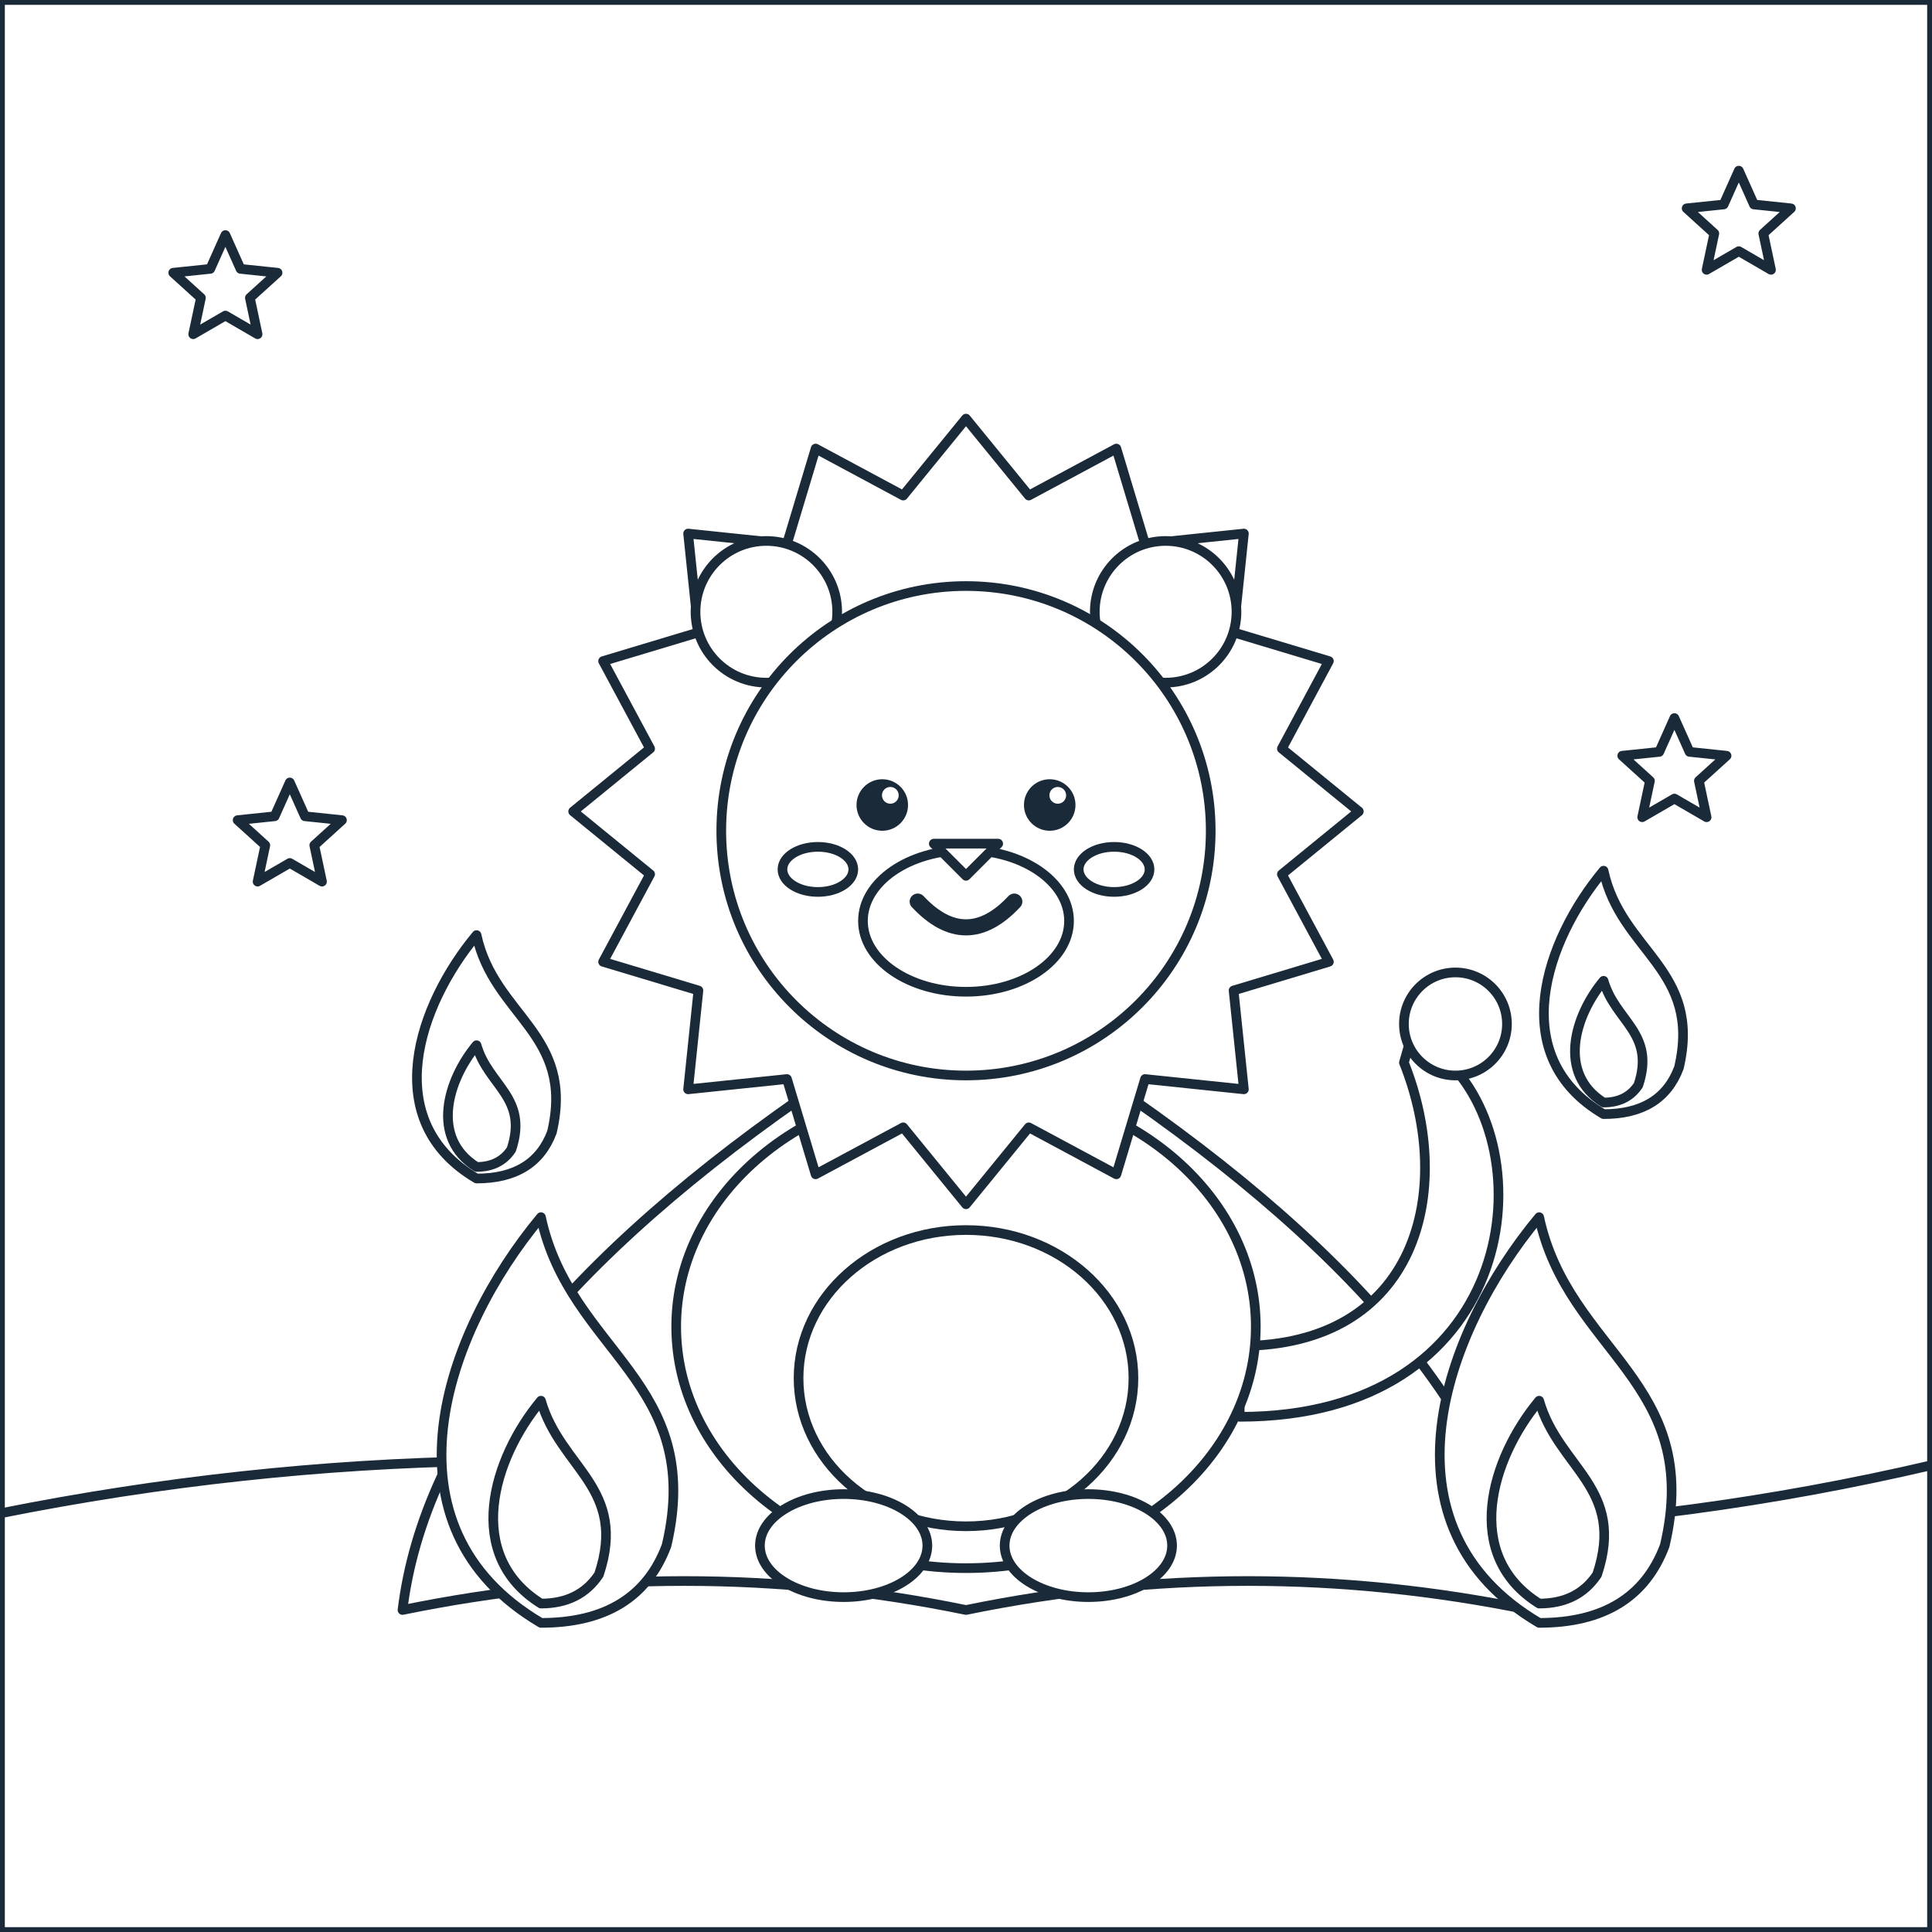
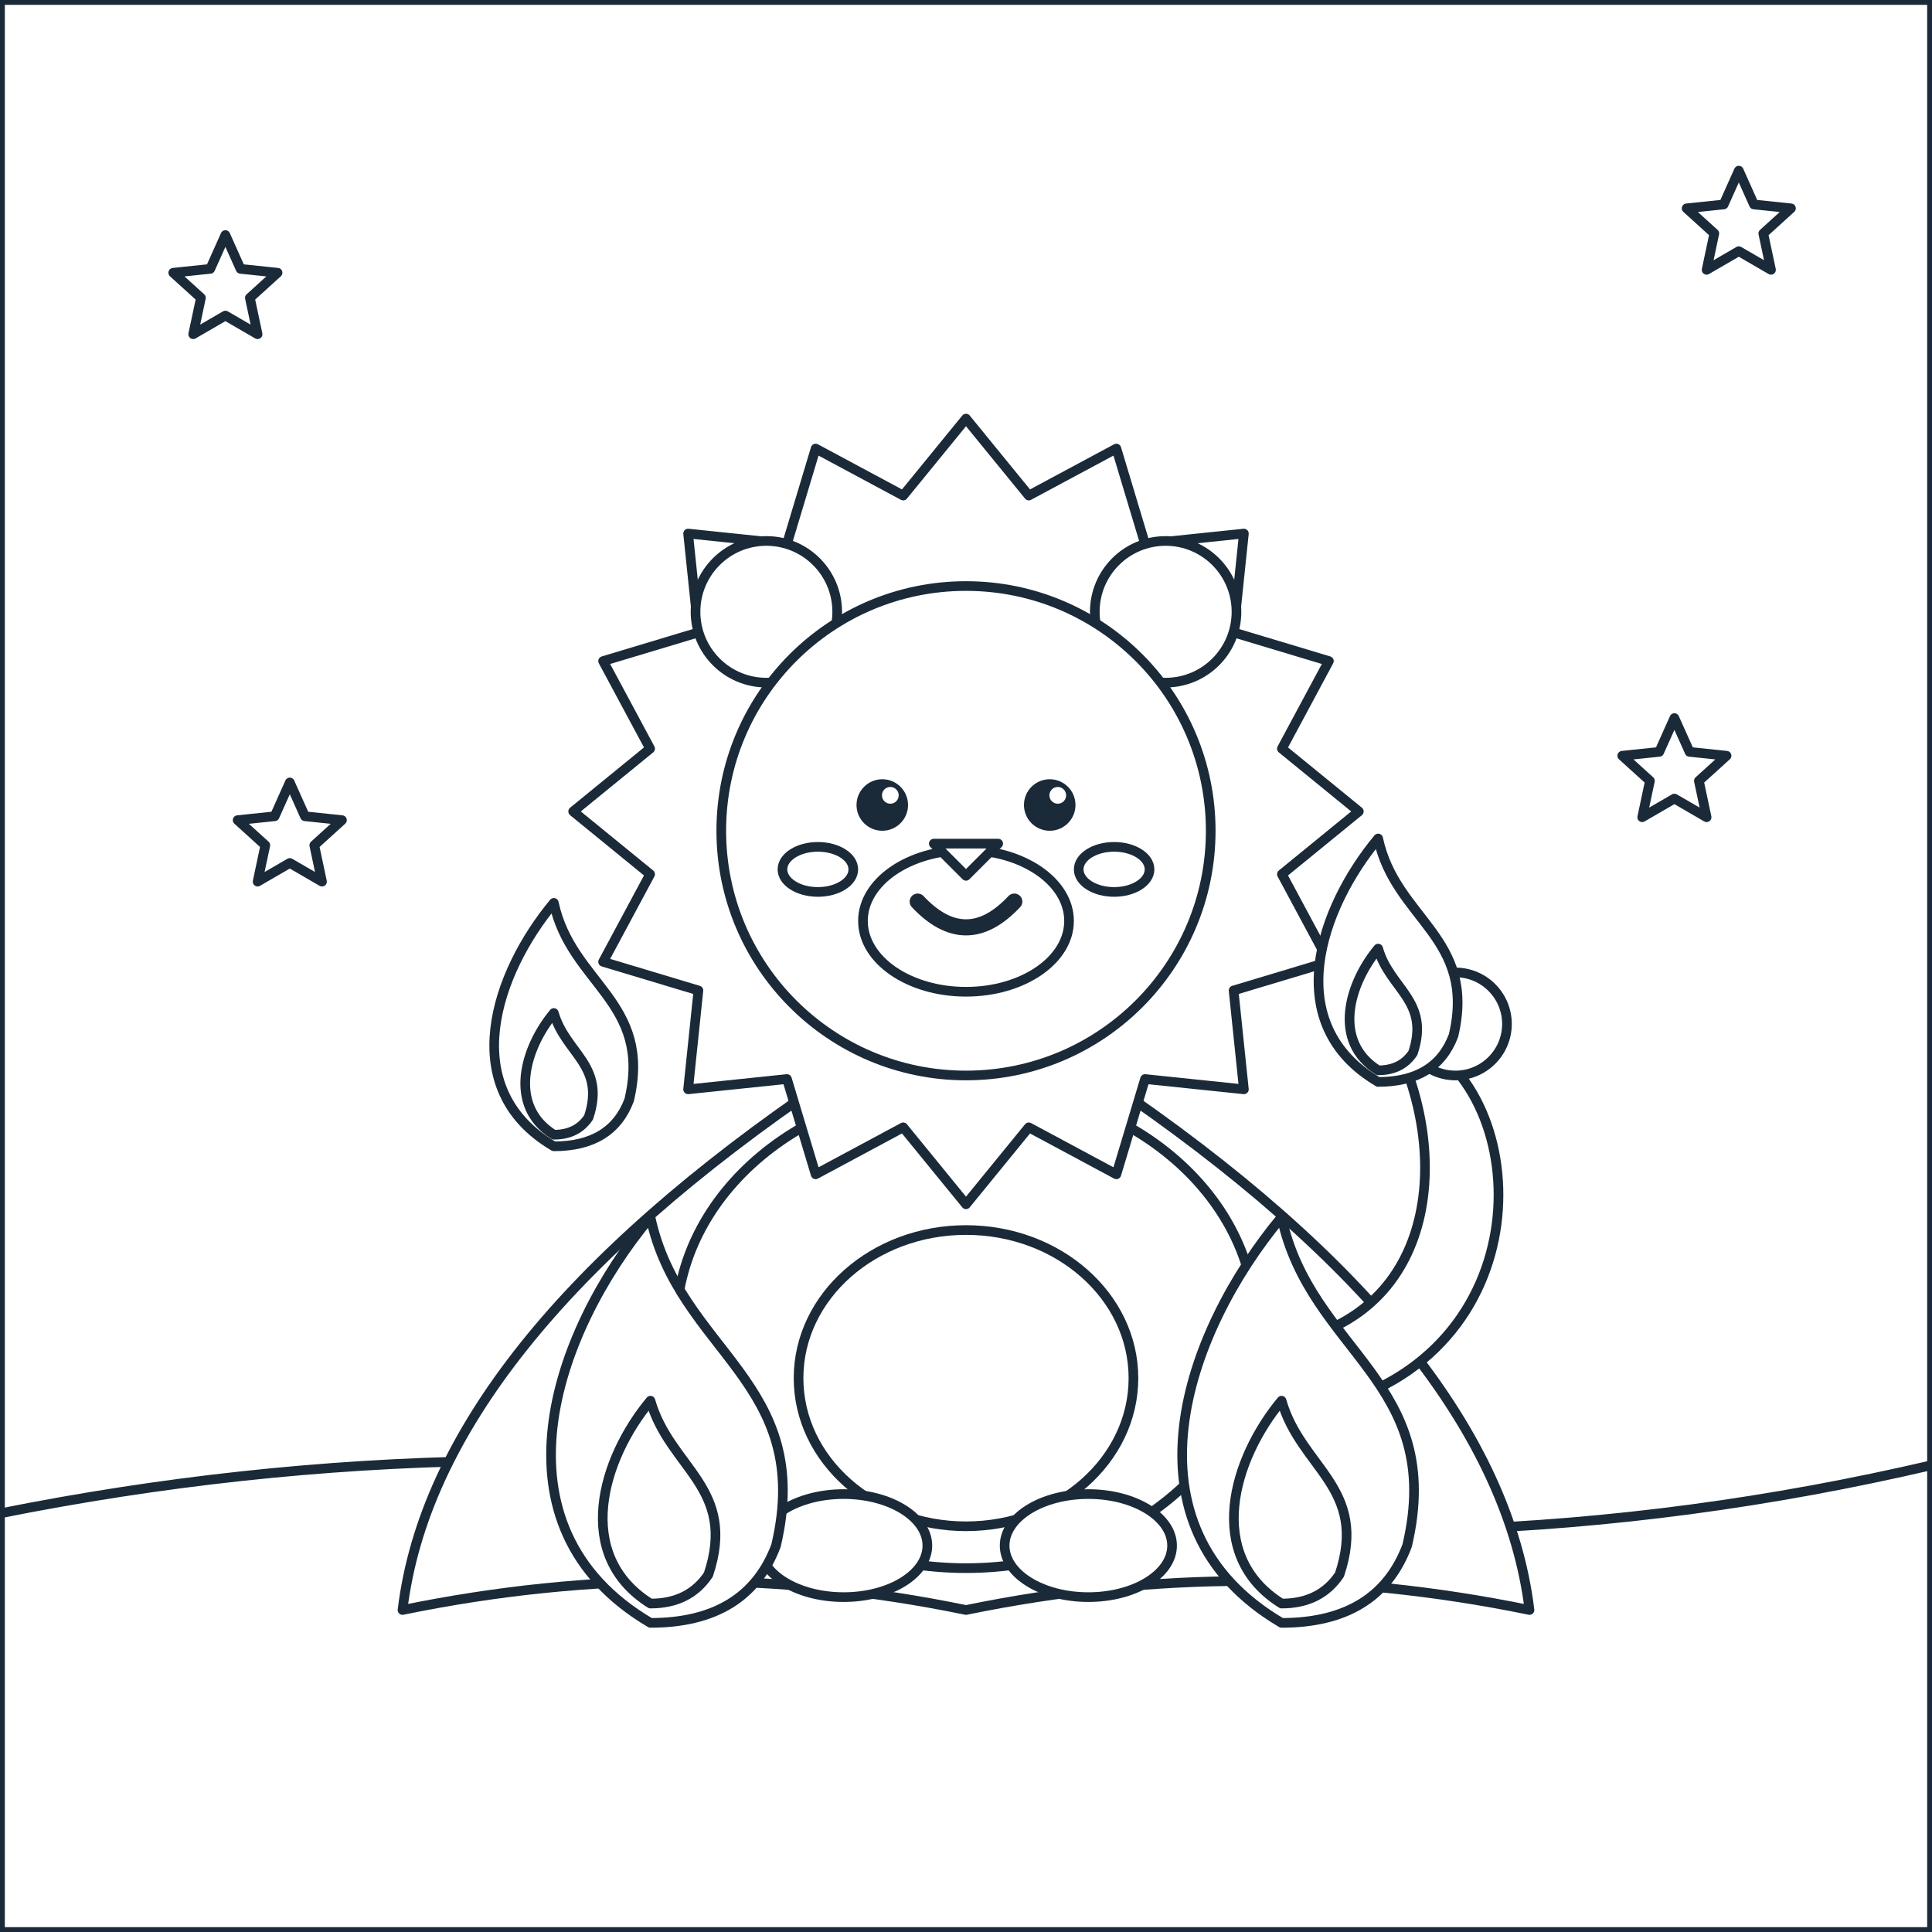
<svg xmlns="http://www.w3.org/2000/svg" viewBox="0 0 600 600" data-picture="su-tu--ruc-lua">
  <g class="scene-back">
    <rect x="0" y="0" width="600" height="600" rx="0" id="r-nen-troi" data-region="nen-troi" class="region" fill="#FFFFFF" stroke="#1B2A38" stroke-width="3" stroke-linejoin="round" />
    <polygon points="70,73 74.7,83.5 86.2,84.7 77.6,92.5 80,103.8 70,98 60,103.8 62.4,92.5 53.8,84.7 65.3,83.5" id="r-sao-lap-lanh-1" data-region="sao-lap-lanh-1" class="region" fill="#FFFFFF" stroke="#1B2A38" stroke-width="3" stroke-linejoin="round" />
    <polygon points="540,53 544.7,63.5 556.2,64.7 547.6,72.5 550,83.8 540,78 530,83.8 532.4,72.5 523.8,64.7 535.3,63.5" id="r-sao-lap-lanh-2" data-region="sao-lap-lanh-2" class="region" fill="#FFFFFF" stroke="#1B2A38" stroke-width="3" stroke-linejoin="round" />
    <polygon points="520,223 524.7,233.5 536.2,234.7 527.6,242.5 530,253.8 520,248 510,253.8 512.4,242.5 503.8,234.7 515.3,233.5" id="r-sao-lap-lanh-3" data-region="sao-lap-lanh-3" class="region" fill="#FFFFFF" stroke="#1B2A38" stroke-width="3" stroke-linejoin="round" />
    <polygon points="90,243 94.7,253.5 106.2,254.7 97.6,262.5 100,273.8 90,268 80,273.8 82.4,262.5 73.8,254.7 85.3,253.5" id="r-sao-lap-lanh-4" data-region="sao-lap-lanh-4" class="region" fill="#FFFFFF" stroke="#1B2A38" stroke-width="3" stroke-linejoin="round" />
    <path d="M 0 470 Q 150 440 300 465 Q 450 490 600 455 L 600 600 L 0 600 Z" id="r-nen-dat" data-region="nen-dat" class="region" fill="#FFFFFF" stroke="#1B2A38" stroke-width="3" stroke-linejoin="round" />
  </g>
  <g id="subject" class="subject anim-bounce">
    <path d="M 256 336 L 344 336 Q 465 418 475 500 Q 387.5 482 300 500 Q 212.5 482 125 500 Q 135 418 256 336 Z" id="r-ao-choang" data-region="ao-choang" class="region" fill="#FFFFFF" stroke="#1B2A38" stroke-width="3" stroke-linejoin="round" />
    <path d="M 385 440 C 470 440 480 360 450 330 L 462 318 L 440 316 L 436 330 C 452 370 440 418 385 418 Z" id="r-duoi" data-region="duoi" class="region" fill="#FFFFFF" stroke="#1B2A38" stroke-width="3" stroke-linejoin="round" />
    <ellipse cx="452" cy="318" rx="16" ry="16" id="r-chom-duoi" data-region="chom-duoi" class="region" fill="#FFFFFF" stroke="#1B2A38" stroke-width="3" stroke-linejoin="round" />
    <ellipse cx="300" cy="412" rx="90" ry="75" id="r-than" data-region="than" class="region" fill="#FFFFFF" stroke="#1B2A38" stroke-width="3" stroke-linejoin="round" />
    <ellipse cx="300" cy="428" rx="52" ry="46" id="r-bung" data-region="bung" class="region" fill="#FFFFFF" stroke="#1B2A38" stroke-width="3" stroke-linejoin="round" />
    <ellipse cx="262" cy="480" rx="26" ry="16" id="r-chan-trai" data-region="chan-trai" class="region" fill="#FFFFFF" stroke="#1B2A38" stroke-width="3" stroke-linejoin="round" />
    <ellipse cx="338" cy="480" rx="26" ry="16" id="r-chan-phai" data-region="chan-phai" class="region" fill="#FFFFFF" stroke="#1B2A38" stroke-width="3" stroke-linejoin="round" />
    <polygon points="300,130 319.5,153.9 346.7,139.3 355.6,168.9 386.3,165.7 383.1,196.4 412.7,205.3 398.1,232.5 422,252 398.1,271.5 412.7,298.7 383.1,307.6 386.3,338.3 355.6,335.1 346.7,364.7 319.5,350.1 300,374 280.5,350.1 253.3,364.7 244.4,335.1 213.7,338.3 216.9,307.6 187.3,298.7 201.9,271.5 178,252 201.9,232.5 187.3,205.3 216.9,196.4 213.7,165.7 244.4,168.9 253.3,139.3 280.5,153.9" id="r-bom" data-region="bom" class="region" fill="#FFFFFF" stroke="#1B2A38" stroke-width="3" stroke-linejoin="round" />
    <ellipse cx="238" cy="190" rx="22" ry="22" id="r-tai-trai" data-region="tai-trai" class="region" fill="#FFFFFF" stroke="#1B2A38" stroke-width="3" stroke-linejoin="round" />
    <ellipse cx="362" cy="190" rx="22" ry="22" id="r-tai-phai" data-region="tai-phai" class="region" fill="#FFFFFF" stroke="#1B2A38" stroke-width="3" stroke-linejoin="round" />
    <ellipse cx="300" cy="258" rx="76" ry="76" id="r-dau" data-region="dau" class="region" fill="#FFFFFF" stroke="#1B2A38" stroke-width="3" stroke-linejoin="round" />
    <ellipse cx="300" cy="286" rx="32" ry="22" id="r-mom" data-region="mom" class="region" fill="#FFFFFF" stroke="#1B2A38" stroke-width="3" stroke-linejoin="round" />
    <polygon points="290,262 310,262 300,272" id="r-mui" data-region="mui" class="region" fill="#FFFFFF" stroke="#1B2A38" stroke-width="3" stroke-linejoin="round" />
    <g class="deco" pointer-events="none">
      <circle cx="274" cy="250" r="8" fill="#1B2A38" />
    </g>
    <g class="deco" pointer-events="none">
      <circle cx="326" cy="250" r="8" fill="#1B2A38" />
    </g>
    <g class="deco" pointer-events="none">
      <circle cx="276.5" cy="247" r="2.6" fill="#FFFFFF" />
    </g>
    <g class="deco" pointer-events="none">
      <circle cx="328.5" cy="247" r="2.6" fill="#FFFFFF" />
    </g>
    <ellipse cx="254" cy="270" rx="11" ry="7" id="r-ma-trai" data-region="ma-trai" class="region" fill="#FFFFFF" stroke="#1B2A38" stroke-width="3" stroke-linejoin="round" />
    <ellipse cx="346" cy="270" rx="11" ry="7" id="r-ma-phai" data-region="ma-phai" class="region" fill="#FFFFFF" stroke="#1B2A38" stroke-width="3" stroke-linejoin="round" />
    <g class="deco" pointer-events="none">
      <path d="M 285 280 Q 300 296 315 280" fill="none" stroke="#1B2A38" stroke-width="5" stroke-linecap="round" stroke-linejoin="round" />
    </g>
-     <path d="M 168 504 C 117 474 138 414 168 378 C 177 420 219 429 207 480 Q 198 504 168 504 Z" id="r-ngon-lua-trai" data-region="ngon-lua-trai" class="region" fill="#FFFFFF" stroke="#1B2A38" stroke-width="3" stroke-linejoin="round" />
-     <path d="M 168 498 C 144 483 153 453 168 435 C 174 456 195 462 186 489 Q 180 498 168 498 Z" id="r-ngon-lua-trai-loi" data-region="ngon-lua-trai-loi" class="region" fill="#FFFFFF" stroke="#1B2A38" stroke-width="3" stroke-linejoin="round" />
-     <path d="M 478 504 C 427 474 448 414 478 378 C 487 420 529 429 517 480 Q 508 504 478 504 Z" id="r-ngon-lua-phai" data-region="ngon-lua-phai" class="region" fill="#FFFFFF" stroke="#1B2A38" stroke-width="3" stroke-linejoin="round" />
-     <path d="M 478 498 C 454 483 463 453 478 435 C 484 456 505 462 496 489 Q 490 498 478 498 Z" id="r-ngon-lua-phai-loi" data-region="ngon-lua-phai-loi" class="region" fill="#FFFFFF" stroke="#1B2A38" stroke-width="3" stroke-linejoin="round" />
-     <path d="M 148 366 C 117.4 348 130 312 148 290.4 C 153.4 315.6 178.6 321 171.4 351.6 Q 166 366 148 366 Z" id="r-ngon-lua-tren-trai" data-region="ngon-lua-tren-trai" class="region" fill="#FFFFFF" stroke="#1B2A38" stroke-width="3" stroke-linejoin="round" />
-     <path d="M 148 362.4 C 133.6 353.4 139 335.4 148 324.6 C 151.6 337.2 164.2 340.8 158.8 357 Q 155.2 362.4 148 362.4 Z" id="r-ngon-lua-tren-trai-loi" data-region="ngon-lua-tren-trai-loi" class="region" fill="#FFFFFF" stroke="#1B2A38" stroke-width="3" stroke-linejoin="round" />
-     <path d="M 498 346 C 467.4 328 480 292 498 270.4 C 503.4 295.6 528.6 301 521.4 331.6 Q 516 346 498 346 Z" id="r-ngon-lua-tren-phai" data-region="ngon-lua-tren-phai" class="region" fill="#FFFFFF" stroke="#1B2A38" stroke-width="3" stroke-linejoin="round" />
-     <path d="M 498 342.4 C 483.6 333.4 489 315.4 498 304.6 C 501.6 317.2 514.2 320.8 508.8 337 Q 505.2 342.4 498 342.4 Z" id="r-ngon-lua-tren-phai-loi" data-region="ngon-lua-tren-phai-loi" class="region" fill="#FFFFFF" stroke="#1B2A38" stroke-width="3" stroke-linejoin="round" />
+     <path d="M 202 504 C 151 474 172 414 202 378 C 211 420 253 429 241 480 Q 232 504 202 504 Z" id="r-ngon-lua-trai" data-region="ngon-lua-trai" class="region" fill="#FFFFFF" stroke="#1B2A38" stroke-width="3" stroke-linejoin="round" />
+     <path d="M 202 498 C 178 483 187 453 202 435 C 208 456 229 462 220 489 Q 214 498 202 498 Z" id="r-ngon-lua-trai-loi" data-region="ngon-lua-trai-loi" class="region" fill="#FFFFFF" stroke="#1B2A38" stroke-width="3" stroke-linejoin="round" />
+     <path d="M 398 504 C 347 474 368 414 398 378 C 407 420 449 429 437 480 Q 428 504 398 504 Z" id="r-ngon-lua-phai" data-region="ngon-lua-phai" class="region" fill="#FFFFFF" stroke="#1B2A38" stroke-width="3" stroke-linejoin="round" />
+     <path d="M 398 498 C 374 483 383 453 398 435 C 404 456 425 462 416 489 Q 410 498 398 498 Z" id="r-ngon-lua-phai-loi" data-region="ngon-lua-phai-loi" class="region" fill="#FFFFFF" stroke="#1B2A38" stroke-width="3" stroke-linejoin="round" />
+     <path d="M 172 356 C 141.4 338 154 302 172 280.4 C 177.4 305.6 202.6 311 195.4 341.6 Q 190 356 172 356 Z" id="r-ngon-lua-tren-trai" data-region="ngon-lua-tren-trai" class="region" fill="#FFFFFF" stroke="#1B2A38" stroke-width="3" stroke-linejoin="round" />
+     <path d="M 172 352.4 C 157.6 343.4 163 325.4 172 314.6 C 175.6 327.2 188.2 330.8 182.8 347 Q 179.2 352.4 172 352.4 Z" id="r-ngon-lua-tren-trai-loi" data-region="ngon-lua-tren-trai-loi" class="region" fill="#FFFFFF" stroke="#1B2A38" stroke-width="3" stroke-linejoin="round" />
+     <path d="M 428 336 C 397.4 318 410 282 428 260.4 C 433.4 285.6 458.6 291 451.4 321.6 Q 446 336 428 336 Z" id="r-ngon-lua-tren-phai" data-region="ngon-lua-tren-phai" class="region" fill="#FFFFFF" stroke="#1B2A38" stroke-width="3" stroke-linejoin="round" />
+     <path d="M 428 332.4 C 413.6 323.4 419 305.4 428 294.6 C 431.6 307.2 444.2 310.8 438.8 327 Q 435.2 332.4 428 332.4 Z" id="r-ngon-lua-tren-phai-loi" data-region="ngon-lua-tren-phai-loi" class="region" fill="#FFFFFF" stroke="#1B2A38" stroke-width="3" stroke-linejoin="round" />
  </g>
  <g class="scene-front">

</g>
</svg>
